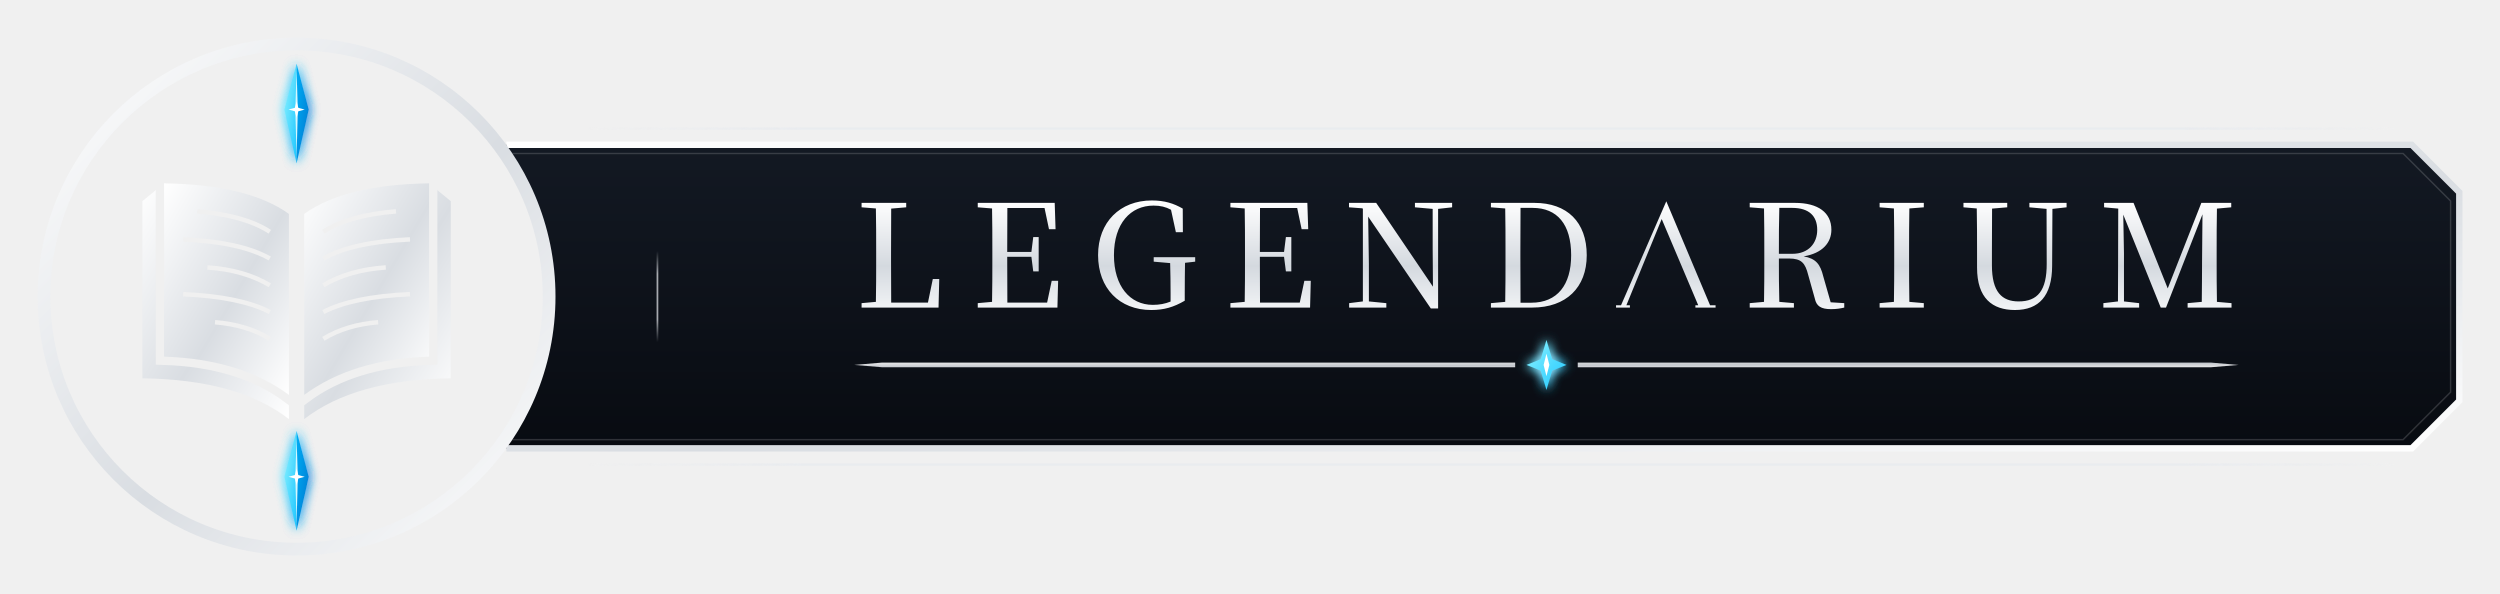
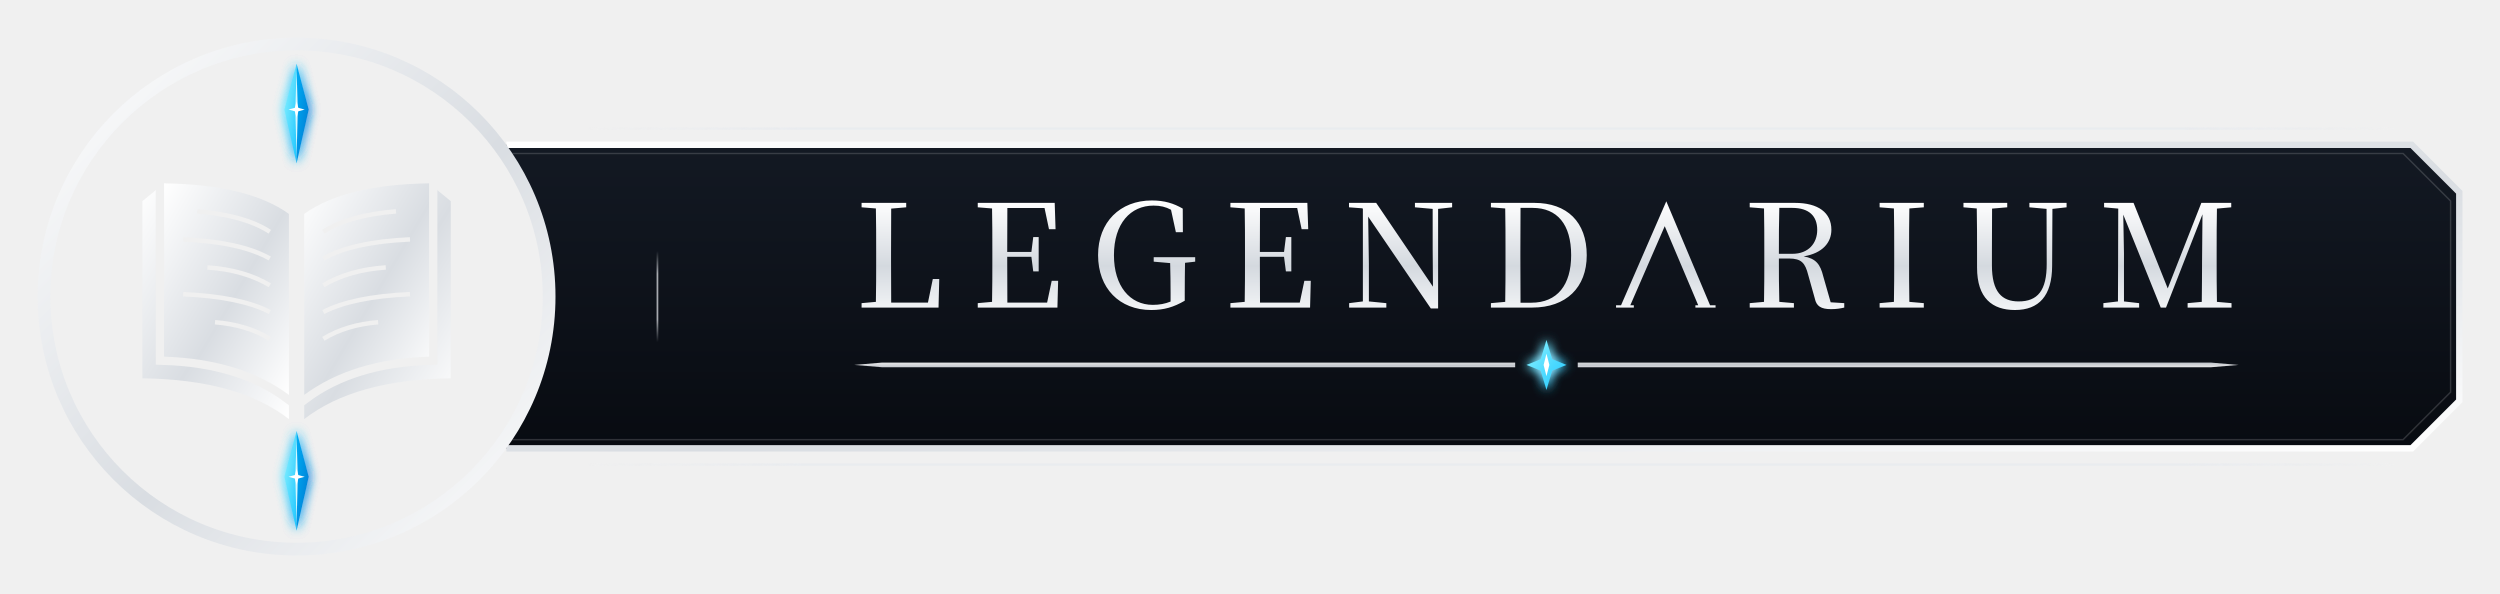
<svg xmlns="http://www.w3.org/2000/svg" viewBox="0 0 4316 1024" role="img" aria-labelledby="fa-selecteur-bouton-legendarium-title fa-selecteur-bouton-legendarium-desc">
  <defs>
    <linearGradient id="fa-selecteur-bouton-legendarium-silver" x1="0" y1="0" x2="1" y2="1">
      <stop offset="0" stop-color="#ffffff" />
      <stop offset="0.55" stop-color="#d9dde2" />
      <stop offset="1" stop-color="#ffffff" />
    </linearGradient>
    <linearGradient id="fa-selecteur-bouton-legendarium-silverText" x1="0" y1="0" x2="0" y2="1">
      <stop offset="0" stop-color="#ffffff" />
      <stop offset="0.6" stop-color="#d4d9df" />
      <stop offset="1" stop-color="#f2f4f6" />
    </linearGradient>
    <linearGradient id="fa-selecteur-bouton-legendarium-cyanL" x1="0" y1="0" x2="1" y2="1">
      <stop offset="0" stop-color="#8ff3ff" />
      <stop offset="1" stop-color="#1cc6ff" />
    </linearGradient>
    <linearGradient id="fa-selecteur-bouton-legendarium-cyanR" x1="0" y1="0" x2="1" y2="1">
      <stop offset="0" stop-color="#00aef5" />
      <stop offset="1" stop-color="#0078d0" />
    </linearGradient>
    <filter id="fa-selecteur-bouton-legendarium-glow" x="-150%" y="-30%" width="400%" height="160%">
      <feGaussianBlur stdDeviation="9" result="b" />
      <feMerge>
        <feMergeNode in="b" />
        <feMergeNode in="b" />
        <feMergeNode in="SourceGraphic" />
      </feMerge>
    </filter>
    <filter id="fa-selecteur-bouton-legendarium-glowSoft" x="-50%" y="-50%" width="200%" height="200%">
      <feGaussianBlur stdDeviation="4" result="b" />
      <feMerge>
        <feMergeNode in="b" />
        <feMergeNode in="SourceGraphic" />
      </feMerge>
    </filter>
    <mask id="fa-selecteur-bouton-legendarium-cutL" maskUnits="userSpaceOnUse" x="0" y="0" width="1024" height="1024">
      <rect width="1024" height="1024" fill="#fff" />
      <path d="M 500 392 Q 436 346 304 344 L 304 616 Q 424 620 500 676 Z" fill="#000" stroke="#000" stroke-width="26" stroke-linejoin="miter" />
    </mask>
    <mask id="fa-selecteur-bouton-legendarium-txtL" maskUnits="userSpaceOnUse" x="0" y="0" width="1024" height="1024">
      <rect width="1024" height="1024" fill="#fff" />
      <path d="M 470 420 Q 430 394 356 388" fill="none" stroke="#000" stroke-width="7" />
      <path d="M 470 462 Q 424 436 334 432" fill="none" stroke="#000" stroke-width="7" />
      <path d="M 470 504 Q 430 480 372 476" fill="none" stroke="#000" stroke-width="7" />
      <path d="M 470 546 Q 424 522 334 518" fill="none" stroke="#000" stroke-width="7" />
      <path d="M 470 588 Q 434 566 384 562" fill="none" stroke="#000" stroke-width="7" />
    </mask>
    <mask id="fa-selecteur-bouton-legendarium-cutR" maskUnits="userSpaceOnUse" x="0" y="0" width="1024" height="1024">
      <rect width="1024" height="1024" fill="#fff" />
      <path d="M 524 392 Q 588 346 720 344 L 720 616 Q 600 620 524 676 Z" fill="#000" stroke="#000" stroke-width="26" stroke-linejoin="miter" />
    </mask>
    <mask id="fa-selecteur-bouton-legendarium-txtR" maskUnits="userSpaceOnUse" x="0" y="0" width="1024" height="1024">
      <rect width="1024" height="1024" fill="#fff" />
      <path d="M 554 420 Q 594 394 668 388" fill="none" stroke="#000" stroke-width="7" />
      <path d="M 554 462 Q 600 436 690 432" fill="none" stroke="#000" stroke-width="7" />
      <path d="M 554 504 Q 594 480 652 476" fill="none" stroke="#000" stroke-width="7" />
      <path d="M 554 546 Q 600 522 690 518" fill="none" stroke="#000" stroke-width="7" />
      <path d="M 554 588 Q 590 566 640 562" fill="none" stroke="#000" stroke-width="7" />
    </mask>
    <linearGradient id="fa-selecteur-bouton-legendarium-plateFill" x1="0" y1="0" x2="0" y2="1">
      <stop offset="0" stop-color="#131923" />
      <stop offset="1" stop-color="#080b11" />
    </linearGradient>
    <linearGradient id="fa-selecteur-bouton-legendarium-fadeH" x1="0" y1="0" x2="1" y2="0">
      <stop offset="0" stop-color="#e8ebef" stop-opacity="0" />
      <stop offset="0.12" stop-color="#e8ebef" stop-opacity="0.85" />
      <stop offset="0.88" stop-color="#e8ebef" stop-opacity="0.85" />
      <stop offset="1" stop-color="#e8ebef" stop-opacity="0" />
    </linearGradient>
    <linearGradient id="fa-selecteur-bouton-legendarium-fadeV" x1="0" y1="0" x2="0" y2="1">
      <stop offset="0" stop-color="#e8ebef" stop-opacity="0" />
      <stop offset="0.25" stop-color="#e8ebef" stop-opacity="0.7" />
      <stop offset="0.75" stop-color="#e8ebef" stop-opacity="0.7" />
      <stop offset="1" stop-color="#e8ebef" stop-opacity="0" />
    </linearGradient>
    <filter id="fa-selecteur-bouton-legendarium-glowStar" x="-100%" y="-100%" width="300%" height="300%">
      <feGaussianBlur stdDeviation="9" result="b" />
      <feMerge>
        <feMergeNode in="b" />
        <feMergeNode in="b" />
        <feMergeNode in="SourceGraphic" />
      </feMerge>
    </filter>
  </defs>
  <g shape-rendering="geometricPrecision">
    <rect x="1010" y="220" width="3134" height="4" fill="url(#fa-selecteur-bouton-legendarium-fadeH)" />
    <rect x="1010" y="800" width="3134" height="4" fill="url(#fa-selecteur-bouton-legendarium-fadeH)" />
    <path d="M 874.2 250.0 L 4163.7 250.0 L 4245.7 332.0 L 4245.7 692.0 L 4163.7 774.0 L 874.2 774.0 L 865.5 774.0 A 440 440 0 0 0 865.5 250.0 Z" fill="url(#fa-selecteur-bouton-legendarium-plateFill)" />
    <path d="M 884.6 265.0 L 4148.7 265.0 L 4230.7 347.0 L 4230.7 677.0 L 4148.7 759.0 L 884.6 759.0" fill="none" stroke="#ffffff" stroke-opacity="0.16" stroke-width="2.5" stroke-linejoin="miter" />
    <path d="M 874.2 250.0 L 4163.7 250.0 L 4245.7 332.0 L 4245.7 692.0 L 4163.7 774.0 L 874.2 774.0" fill="none" stroke="url(#fa-selecteur-bouton-legendarium-silver)" stroke-width="11" stroke-linejoin="miter" stroke-linecap="butt" />
    <rect x="1133.5" y="433.4" width="3" height="157.2" fill="url(#fa-selecteur-bouton-legendarium-fadeV)" />
  </g>
  <g shape-rendering="geometricPrecision">
    <circle cx="512" cy="512" r="436" fill="none" stroke="url(#fa-selecteur-bouton-legendarium-silver)" stroke-width="22" />
    <g transform="translate(512 520) scale(1.1) translate(-512 -529)">
      <path d="M 500 714 Q 420 652 270 650 L 270 372 L 304 344 L 304 616 Q 424 620 500 676 Z" fill="url(#fa-selecteur-bouton-legendarium-silver)" mask="url(#fa-selecteur-bouton-legendarium-cutL)" />
      <path d="M 500 392 Q 436 346 304 344 L 304 616 Q 424 620 500 676 Z" fill="url(#fa-selecteur-bouton-legendarium-silver)" mask="url(#fa-selecteur-bouton-legendarium-txtL)" />
      <path d="M 524 714 Q 604 652 754 650 L 754 372 L 720 344 L 720 616 Q 600 620 524 676 Z" fill="url(#fa-selecteur-bouton-legendarium-silver)" mask="url(#fa-selecteur-bouton-legendarium-cutR)" />
      <path d="M 524 392 Q 588 346 720 344 L 720 616 Q 600 620 524 676 Z" fill="url(#fa-selecteur-bouton-legendarium-silver)" mask="url(#fa-selecteur-bouton-legendarium-txtR)" />
    </g>
    <g filter="url(#fa-selecteur-bouton-legendarium-glow)">
      <path d="M 512 110 L 512 282 L 491 189.12 Z" fill="url(#fa-selecteur-bouton-legendarium-cyanL)" />
      <path d="M 512 110 L 533 189.12 L 512 282 Z" fill="url(#fa-selecteur-bouton-legendarium-cyanR)" />
      <path d="M 512 122 L 514.2 189.12 L 512 270 L 509.8 189.12 Z" fill="#e8fdff" opacity="0.9" />
      <path d="M 512 175.12 L 515 186.12 L 526 189.12 L 515 192.12 L 512 203.12 L 509 192.12 L 498 189.12 L 509 186.12 Z" fill="#ffffff" />
    </g>
    <g filter="url(#fa-selecteur-bouton-legendarium-glow)">
      <path d="M 512 744 L 512 916 L 491 823.12 Z" fill="url(#fa-selecteur-bouton-legendarium-cyanL)" />
      <path d="M 512 744 L 533 823.12 L 512 916 Z" fill="url(#fa-selecteur-bouton-legendarium-cyanR)" />
      <path d="M 512 756 L 514.2 823.12 L 512 904 L 509.8 823.12 Z" fill="#e8fdff" opacity="0.9" />
      <path d="M 512 809.12 L 515 820.12 L 526 823.12 L 515 826.12 L 512 837.12 L 509 826.12 L 498 823.12 L 509 820.12 Z" fill="#ffffff" />
    </g>
  </g>
  <g>
-     <path d="M1487.438 357.914 1512.13 359.889C1512.623 384.58 1512.623 409.272 1512.623 434.21V450.012C1512.623 472.481 1512.623 496.926 1512.13 521.123L1487.438 523.346V531.0H1620.278L1621.512 481.617H1610.401L1602.006 522.358H1538.549C1538.302 497.42 1538.302 472.728 1538.302 450.753V436.185C1538.302 409.519 1538.302 384.58 1538.549 360.136L1564.475 357.914V350.259H1487.438Z M1810.957 395.691H1822.315L1820.833 350.259H1687.994V357.914L1712.685 359.889C1713.179 384.58 1713.179 409.272 1713.179 434.21V447.296C1713.179 471.988 1713.179 496.926 1712.685 521.123L1687.994 523.346V531.0H1825.525L1826.759 484.827H1815.648L1807.747 522.358H1739.105C1738.858 497.42 1738.858 472.235 1738.858 443.346H1780.586L1783.796 468.531H1793.179V409.272H1783.796L1780.586 434.951H1738.858C1738.858 408.284 1738.858 383.346 1739.105 359.148H1803.302Z M1991.759 451.741 2020.154 454.21C2020.648 471.494 2020.895 488.531 2020.895 506.062V520.63C2011.019 524.58 2001.389 526.309 1990.278 526.309C1950.525 526.309 1923.117 493.716 1923.117 440.63C1923.117 385.815 1951.759 354.951 1991.512 354.951C2003.364 354.951 2012.5 357.173 2021.636 362.111L2030.031 400.877H2042.13L2041.883 360.136C2026.574 351.247 2010.525 346.062 1988.549 346.062C1933.488 346.062 1895.71 383.593 1895.71 440.383C1895.71 497.667 1932.5 535.198 1987.562 535.198C2009.537 535.198 2026.327 530.259 2045.34 519.148V506.556C2045.34 486.802 2045.586 469.765 2045.833 453.716L2063.364 451.741V444.086H1991.759Z M2247.13 395.691H2258.488L2257.006 350.259H2124.167V357.914L2148.858 359.889C2149.352 384.58 2149.352 409.272 2149.352 434.21V447.296C2149.352 471.988 2149.352 496.926 2148.858 521.123L2124.167 523.346V531.0H2261.698L2262.932 484.827H2251.821L2243.92 522.358H2175.278C2175.031 497.42 2175.031 472.235 2175.031 443.346H2216.759L2219.969 468.531H2229.352V409.272H2219.969L2216.759 434.951H2175.031C2175.031 408.284 2175.031 383.346 2175.278 359.148H2239.475Z M2470.154 532.481H2482.747V360.63L2506.944 357.914V350.259H2442.747V357.914L2473.364 360.63V429.519L2473.858 494.951L2375.833 350.259H2328.92V357.914L2352.13 359.642L2352.87 360.63V520.383L2329.167 523.346V531.0H2393.364V523.346L2363.241 520.383V456.432L2362.006 373.963Z M2573.92 357.914 2598.611 359.889C2599.105 384.58 2599.105 409.519 2599.105 435.444V442.605C2599.105 471.494 2599.105 496.679 2598.611 521.123L2573.92 523.346V531.0H2645.278C2703.796 531.0 2739.352 496.432 2739.352 440.63C2739.352 383.346 2705.525 350.259 2648.981 350.259H2573.92ZM2625.031 522.605C2624.784 497.42 2624.784 471.988 2624.784 442.605V435.444C2624.784 409.025 2624.784 383.84 2625.031 358.901H2645.772C2688.488 358.901 2712.438 387.296 2712.438 440.63C2712.438 491.741 2688.735 522.605 2643.549 522.605Z M 2876.70 347.54 L 2952.30 527.05 L 2961.76 527.05 L 2961.76 531.00 L 2926.94 531.00 L 2926.94 527.05 L 2931.86 527.05 L 2868.75 378.14 L 2807.76 527.05 L 2813.86 527.05 L 2813.86 531.00 L 2789.91 531.00 L 2789.91 527.05 L 2798.52 527.05 Z M3020.71 357.914 3045.401 359.889C3045.895 384.58 3045.895 409.272 3045.895 434.21V447.296C3045.895 471.988 3045.895 496.926 3045.401 521.123L3020.71 523.346V531.0H3097.006V523.346L3071.821 521.123C3071.08 496.926 3071.08 472.481 3071.08 446.309H3088.611C3110.093 446.309 3116.512 454.21 3121.698 474.704L3133.056 515.198C3135.772 528.531 3143.673 533.716 3161.204 533.716C3170.833 533.716 3177.5 532.481 3183.92 531.0V523.346L3160.463 521.864L3147.623 476.926C3142.685 456.679 3135.278 446.309 3113.796 442.605C3146.636 437.173 3161.698 418.654 3161.698 396.679C3161.698 367.049 3138.981 350.259 3098.735 350.259H3020.71ZM3071.821 358.901H3094.043C3123.179 358.901 3137.253 372.975 3137.253 396.926C3137.253 419.889 3122.191 438.16 3094.537 438.16H3071.08C3071.08 408.284 3071.08 383.346 3071.821 358.901Z M3244.969 357.914 3269.66 359.889C3270.154 384.58 3270.154 409.272 3270.154 434.21V447.296C3270.154 471.988 3270.154 496.926 3269.66 521.123L3244.969 523.346V531.0H3321.265V523.346L3296.327 521.123C3295.833 496.432 3295.833 471.988 3295.833 447.049V434.21C3295.833 409.272 3295.833 384.58 3296.327 359.889L3321.265 357.914V350.259H3244.969Z M3503.549 357.914 3533.179 360.63 3533.426 454.951C3533.673 501.864 3517.623 520.383 3485.031 520.383C3455.895 520.383 3438.858 503.84 3438.858 458.16V433.716C3438.858 409.025 3438.858 384.333 3439.105 360.136L3465.278 357.914V350.259H3389.722V357.914L3412.685 359.889C3413.179 384.333 3413.179 409.272 3413.179 433.716V461.864C3413.179 514.951 3439.599 535.198 3478.611 535.198C3520.093 535.198 3542.562 510.753 3542.809 459.148L3543.302 360.63L3567.747 357.914V350.259H3503.549Z M3800.895 531.0H3852.5V523.346L3827.315 521.123C3826.821 496.926 3826.821 471.988 3826.821 447.296V434.21C3826.821 409.272 3826.821 384.58 3827.315 360.136L3852.006 357.914V350.259H3800.401L3742.377 497.914L3683.364 350.259H3632.5V357.914L3656.944 360.136L3656.451 520.383L3631.265 523.346V531.0H3692.994V523.346L3666.821 520.383V437.42L3665.586 370.506L3730.278 531.0H3739.414L3802.377 370.012L3801.636 450.506C3801.389 472.235 3801.636 496.432 3801.142 521.123L3776.698 523.346V531.0Z" fill="url(#fa-selecteur-bouton-legendarium-silverText)" />
+     <path d="M1487.438 357.914 1512.13 359.889C1512.623 384.58 1512.623 409.272 1512.623 434.21V450.012C1512.623 472.481 1512.623 496.926 1512.13 521.123L1487.438 523.346V531.0H1620.278L1621.512 481.617H1610.401L1602.006 522.358H1538.549C1538.302 497.42 1538.302 472.728 1538.302 450.753V436.185C1538.302 409.519 1538.302 384.58 1538.549 360.136L1564.475 357.914V350.259H1487.438Z M1810.957 395.691H1822.315L1820.833 350.259H1687.994V357.914L1712.685 359.889C1713.179 384.58 1713.179 409.272 1713.179 434.21V447.296C1713.179 471.988 1713.179 496.926 1712.685 521.123L1687.994 523.346V531.0H1825.525L1826.759 484.827H1815.648L1807.747 522.358H1739.105C1738.858 497.42 1738.858 472.235 1738.858 443.346H1780.586L1783.796 468.531H1793.179V409.272H1783.796L1780.586 434.951H1738.858C1738.858 408.284 1738.858 383.346 1739.105 359.148H1803.302Z M1991.759 451.741 2020.154 454.21C2020.648 471.494 2020.895 488.531 2020.895 506.062V520.63C2011.019 524.58 2001.389 526.309 1990.278 526.309C1950.525 526.309 1923.117 493.716 1923.117 440.63C1923.117 385.815 1951.759 354.951 1991.512 354.951C2003.364 354.951 2012.5 357.173 2021.636 362.111L2030.031 400.877H2042.13L2041.883 360.136C2026.574 351.247 2010.525 346.062 1988.549 346.062C1933.488 346.062 1895.71 383.593 1895.71 440.383C1895.71 497.667 1932.5 535.198 1987.562 535.198C2009.537 535.198 2026.327 530.259 2045.34 519.148V506.556C2045.34 486.802 2045.586 469.765 2045.833 453.716L2063.364 451.741V444.086H1991.759Z M2247.13 395.691H2258.488L2257.006 350.259H2124.167V357.914L2148.858 359.889C2149.352 384.58 2149.352 409.272 2149.352 434.21V447.296C2149.352 471.988 2149.352 496.926 2148.858 521.123L2124.167 523.346V531.0H2261.698L2262.932 484.827H2251.821L2243.92 522.358H2175.278C2175.031 497.42 2175.031 472.235 2175.031 443.346H2216.759L2219.969 468.531H2229.352V409.272H2219.969L2216.759 434.951H2175.031C2175.031 408.284 2175.031 383.346 2175.278 359.148H2239.475Z M2470.154 532.481H2482.747V360.63L2506.944 357.914V350.259H2442.747V357.914L2473.364 360.63V429.519L2473.858 494.951L2375.833 350.259H2328.92V357.914L2352.13 359.642L2352.87 360.63V520.383L2329.167 523.346V531.0H2393.364V523.346L2363.241 520.383V456.432L2362.006 373.963Z M2573.92 357.914 2598.611 359.889C2599.105 384.58 2599.105 409.519 2599.105 435.444V442.605C2599.105 471.494 2599.105 496.679 2598.611 521.123L2573.92 523.346V531.0H2645.278C2703.796 531.0 2739.352 496.432 2739.352 440.63C2739.352 383.346 2705.525 350.259 2648.981 350.259H2573.92ZM2625.031 522.605C2624.784 497.42 2624.784 471.988 2624.784 442.605V435.444C2624.784 409.025 2624.784 383.84 2625.031 358.901H2645.772C2688.488 358.901 2712.438 387.296 2712.438 440.63C2712.438 491.741 2688.735 522.605 2643.549 522.605Z M 2876.70 347.54 L 2952.29 527.05 L 2961.75 527.05 L 2961.75 531.00 L 2926.94 531.00 L 2926.94 527.05 L 2931.85 527.05 L 2873.99 390.50 L 2814.54 527.05 L 2820.63 527.05 L 2820.63 531.00 L 2789.92 531.00 L 2789.92 527.05 L 2798.54 527.05 Z M3020.71 357.914 3045.401 359.889C3045.895 384.58 3045.895 409.272 3045.895 434.21V447.296C3045.895 471.988 3045.895 496.926 3045.401 521.123L3020.71 523.346V531.0H3097.006V523.346L3071.821 521.123C3071.08 496.926 3071.08 472.481 3071.08 446.309H3088.611C3110.093 446.309 3116.512 454.21 3121.698 474.704L3133.056 515.198C3135.772 528.531 3143.673 533.716 3161.204 533.716C3170.833 533.716 3177.5 532.481 3183.92 531.0V523.346L3160.463 521.864L3147.623 476.926C3142.685 456.679 3135.278 446.309 3113.796 442.605C3146.636 437.173 3161.698 418.654 3161.698 396.679C3161.698 367.049 3138.981 350.259 3098.735 350.259H3020.71ZM3071.821 358.901H3094.043C3123.179 358.901 3137.253 372.975 3137.253 396.926C3137.253 419.889 3122.191 438.16 3094.537 438.16H3071.08C3071.08 408.284 3071.08 383.346 3071.821 358.901Z M3244.969 357.914 3269.66 359.889C3270.154 384.58 3270.154 409.272 3270.154 434.21V447.296C3270.154 471.988 3270.154 496.926 3269.66 521.123L3244.969 523.346V531.0H3321.265V523.346L3296.327 521.123C3295.833 496.432 3295.833 471.988 3295.833 447.049V434.21C3295.833 409.272 3295.833 384.58 3296.327 359.889L3321.265 357.914V350.259H3244.969Z M3503.549 357.914 3533.179 360.63 3533.426 454.951C3533.673 501.864 3517.623 520.383 3485.031 520.383C3455.895 520.383 3438.858 503.84 3438.858 458.16V433.716C3438.858 409.025 3438.858 384.333 3439.105 360.136L3465.278 357.914V350.259H3389.722V357.914L3412.685 359.889C3413.179 384.333 3413.179 409.272 3413.179 433.716V461.864C3413.179 514.951 3439.599 535.198 3478.611 535.198C3520.093 535.198 3542.562 510.753 3542.809 459.148L3543.302 360.63L3567.747 357.914V350.259H3503.549Z M3800.895 531.0H3852.5V523.346L3827.315 521.123C3826.821 496.926 3826.821 471.988 3826.821 447.296V434.21C3826.821 409.272 3826.821 384.58 3827.315 360.136L3852.006 357.914V350.259H3800.401L3742.377 497.914L3683.364 350.259H3632.5V357.914L3656.944 360.136L3656.451 520.383L3631.265 523.346V531.0H3692.994V523.346L3666.821 520.383V437.42L3665.586 370.506L3730.278 531.0H3739.414L3802.377 370.012L3801.636 450.506C3801.389 472.235 3801.636 496.432 3801.142 521.123L3776.698 523.346V531.0Z" fill="url(#fa-selecteur-bouton-legendarium-silverText)" />
    <path d="M 1474.8 630.0 L 1522.4 626.0 L 2615.8 626.0 L 2615.8 634.0 L 1522.4 634.0 Z M 3864.8 630.0 L 3817.3 626.0 L 2723.8 626.0 L 2723.8 634.0 L 3817.3 634.0 Z" fill="url(#fa-selecteur-bouton-legendarium-silver)" opacity="0.9" />
    <g filter="url(#fa-selecteur-bouton-legendarium-glowStar)">
      <path d="M 2669.8 586.8 L 2679.7 620.1 L 2704.4 630.0 L 2679.7 639.9 L 2669.8 673.2 L 2659.9 639.9 L 2635.3 630.0 L 2659.9 620.1 Z" fill="url(#fa-selecteur-bouton-legendarium-cyanL)" />
      <path d="M 2669.8 610.6 L 2674.8 630.0 L 2669.8 649.4 L 2664.9 630.0 Z" fill="#ffffff" />
    </g>
  </g>
</svg>
